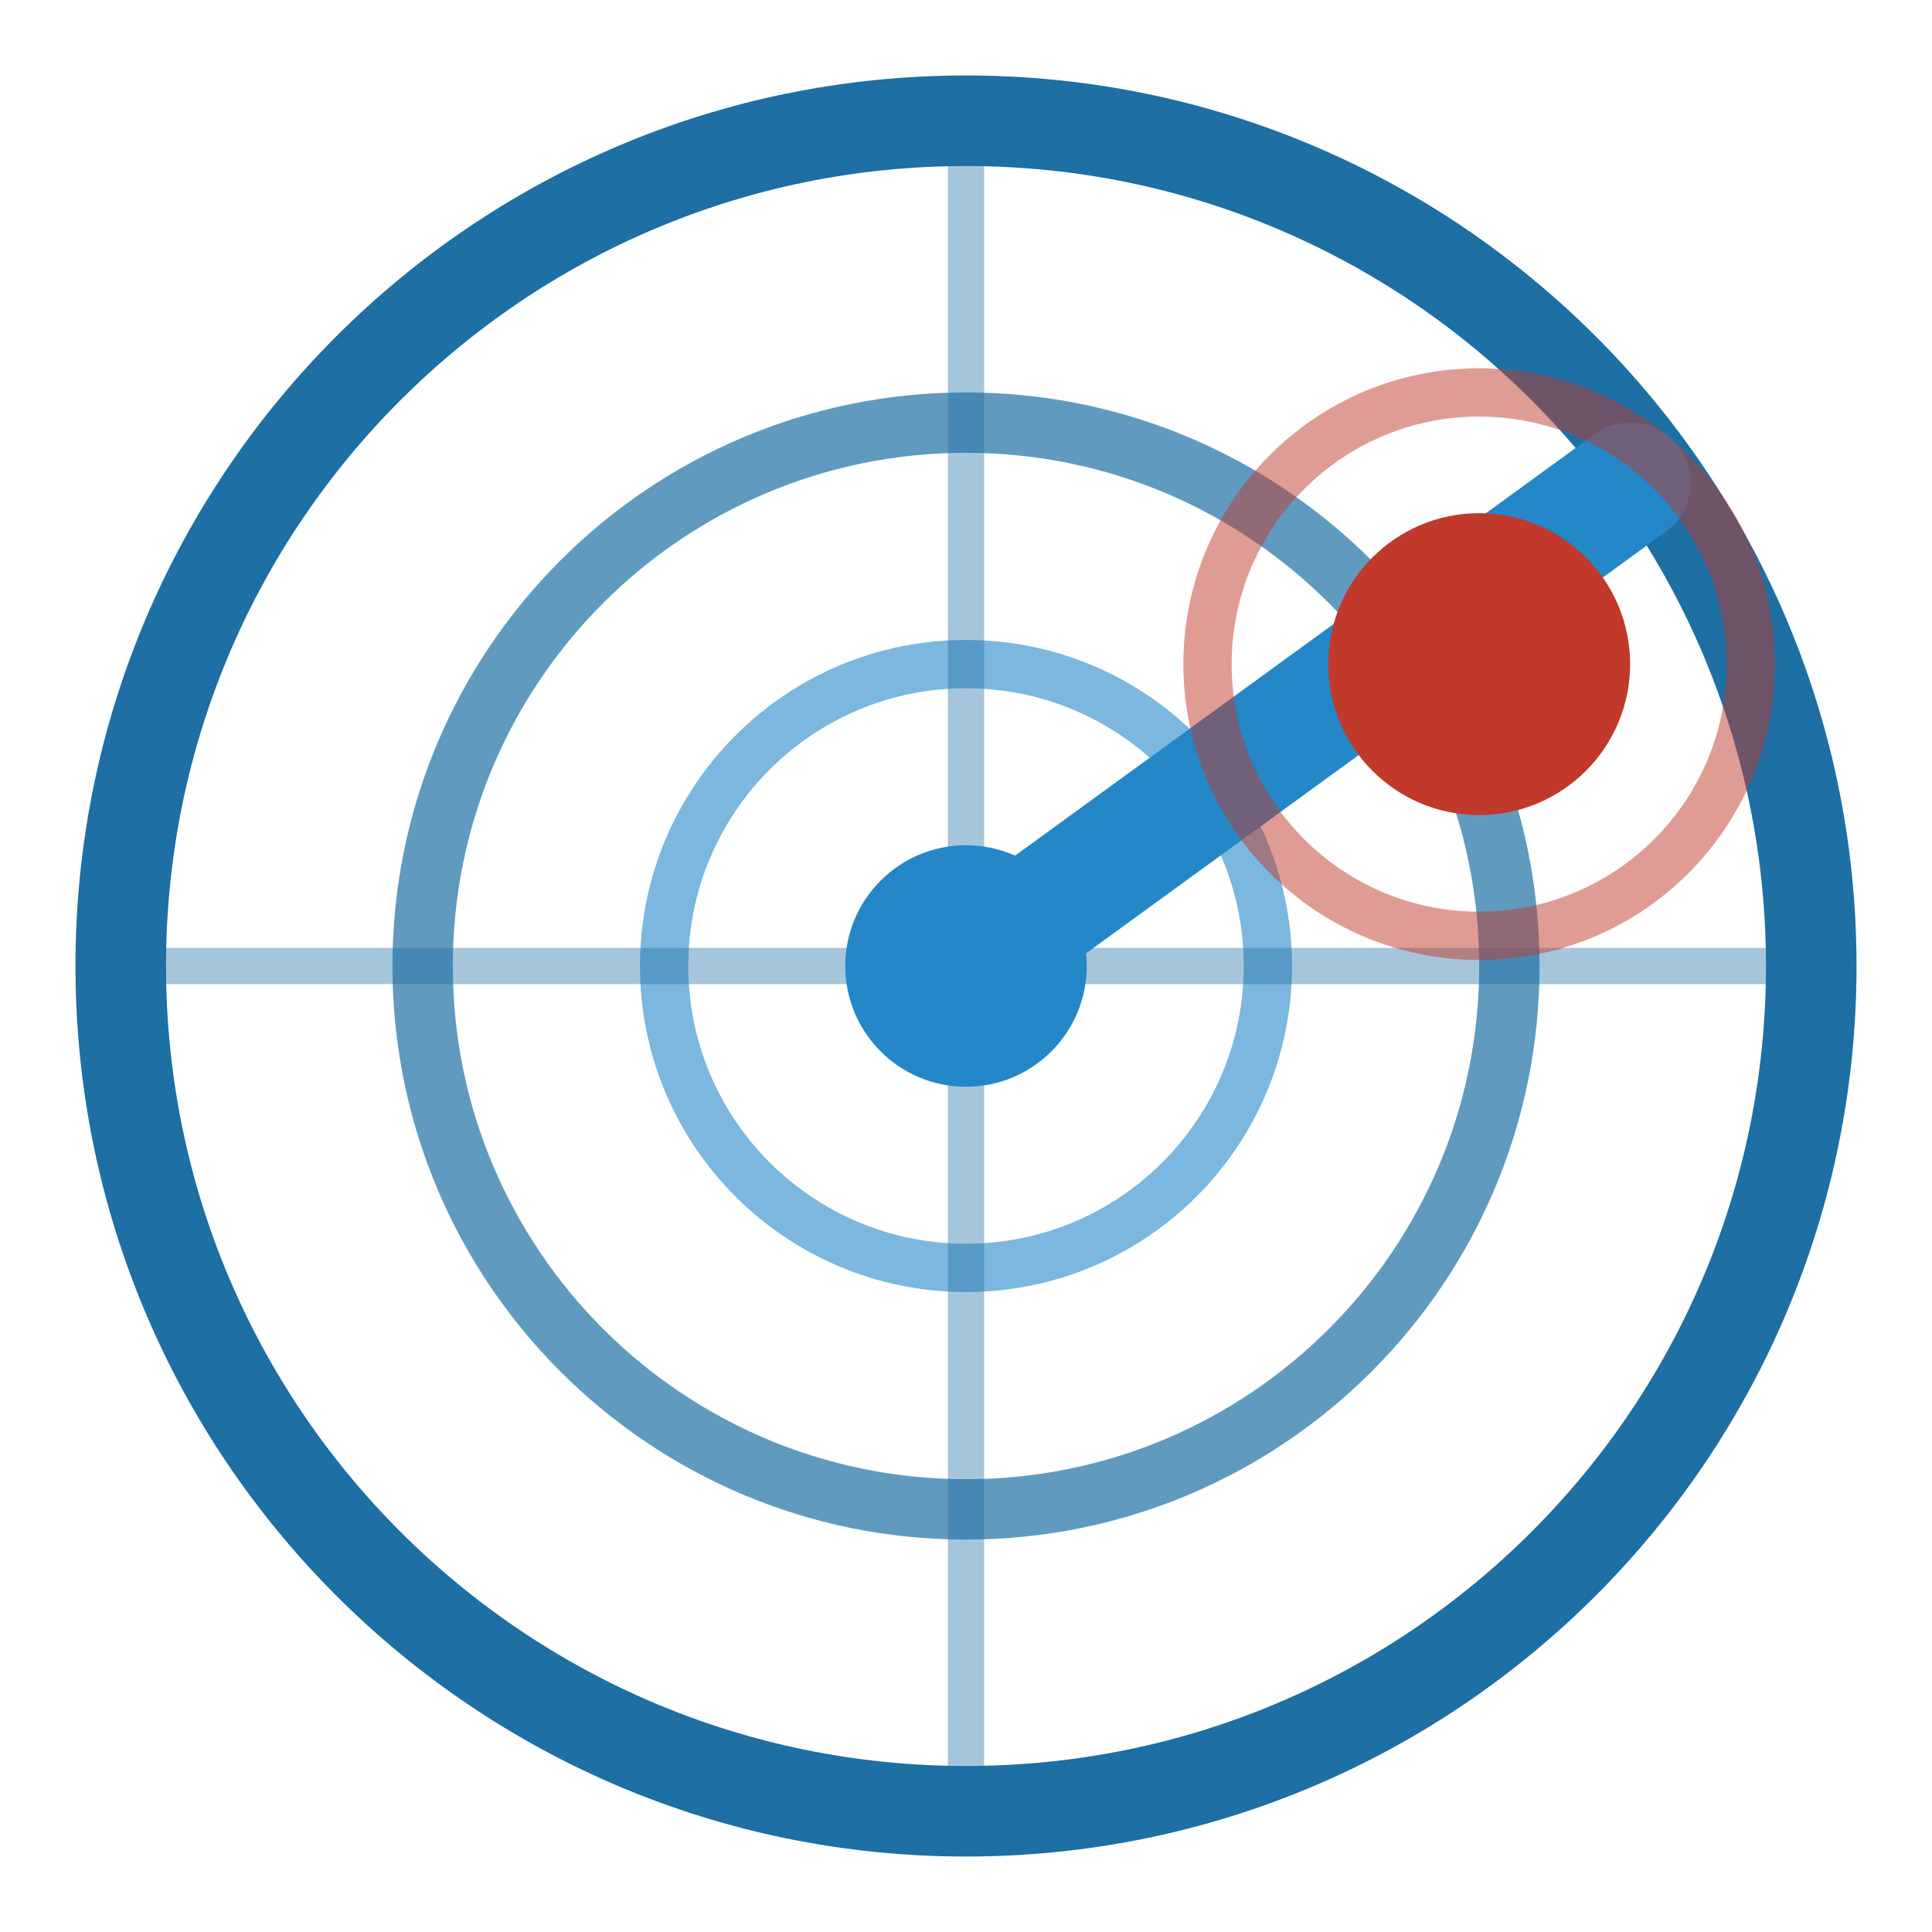
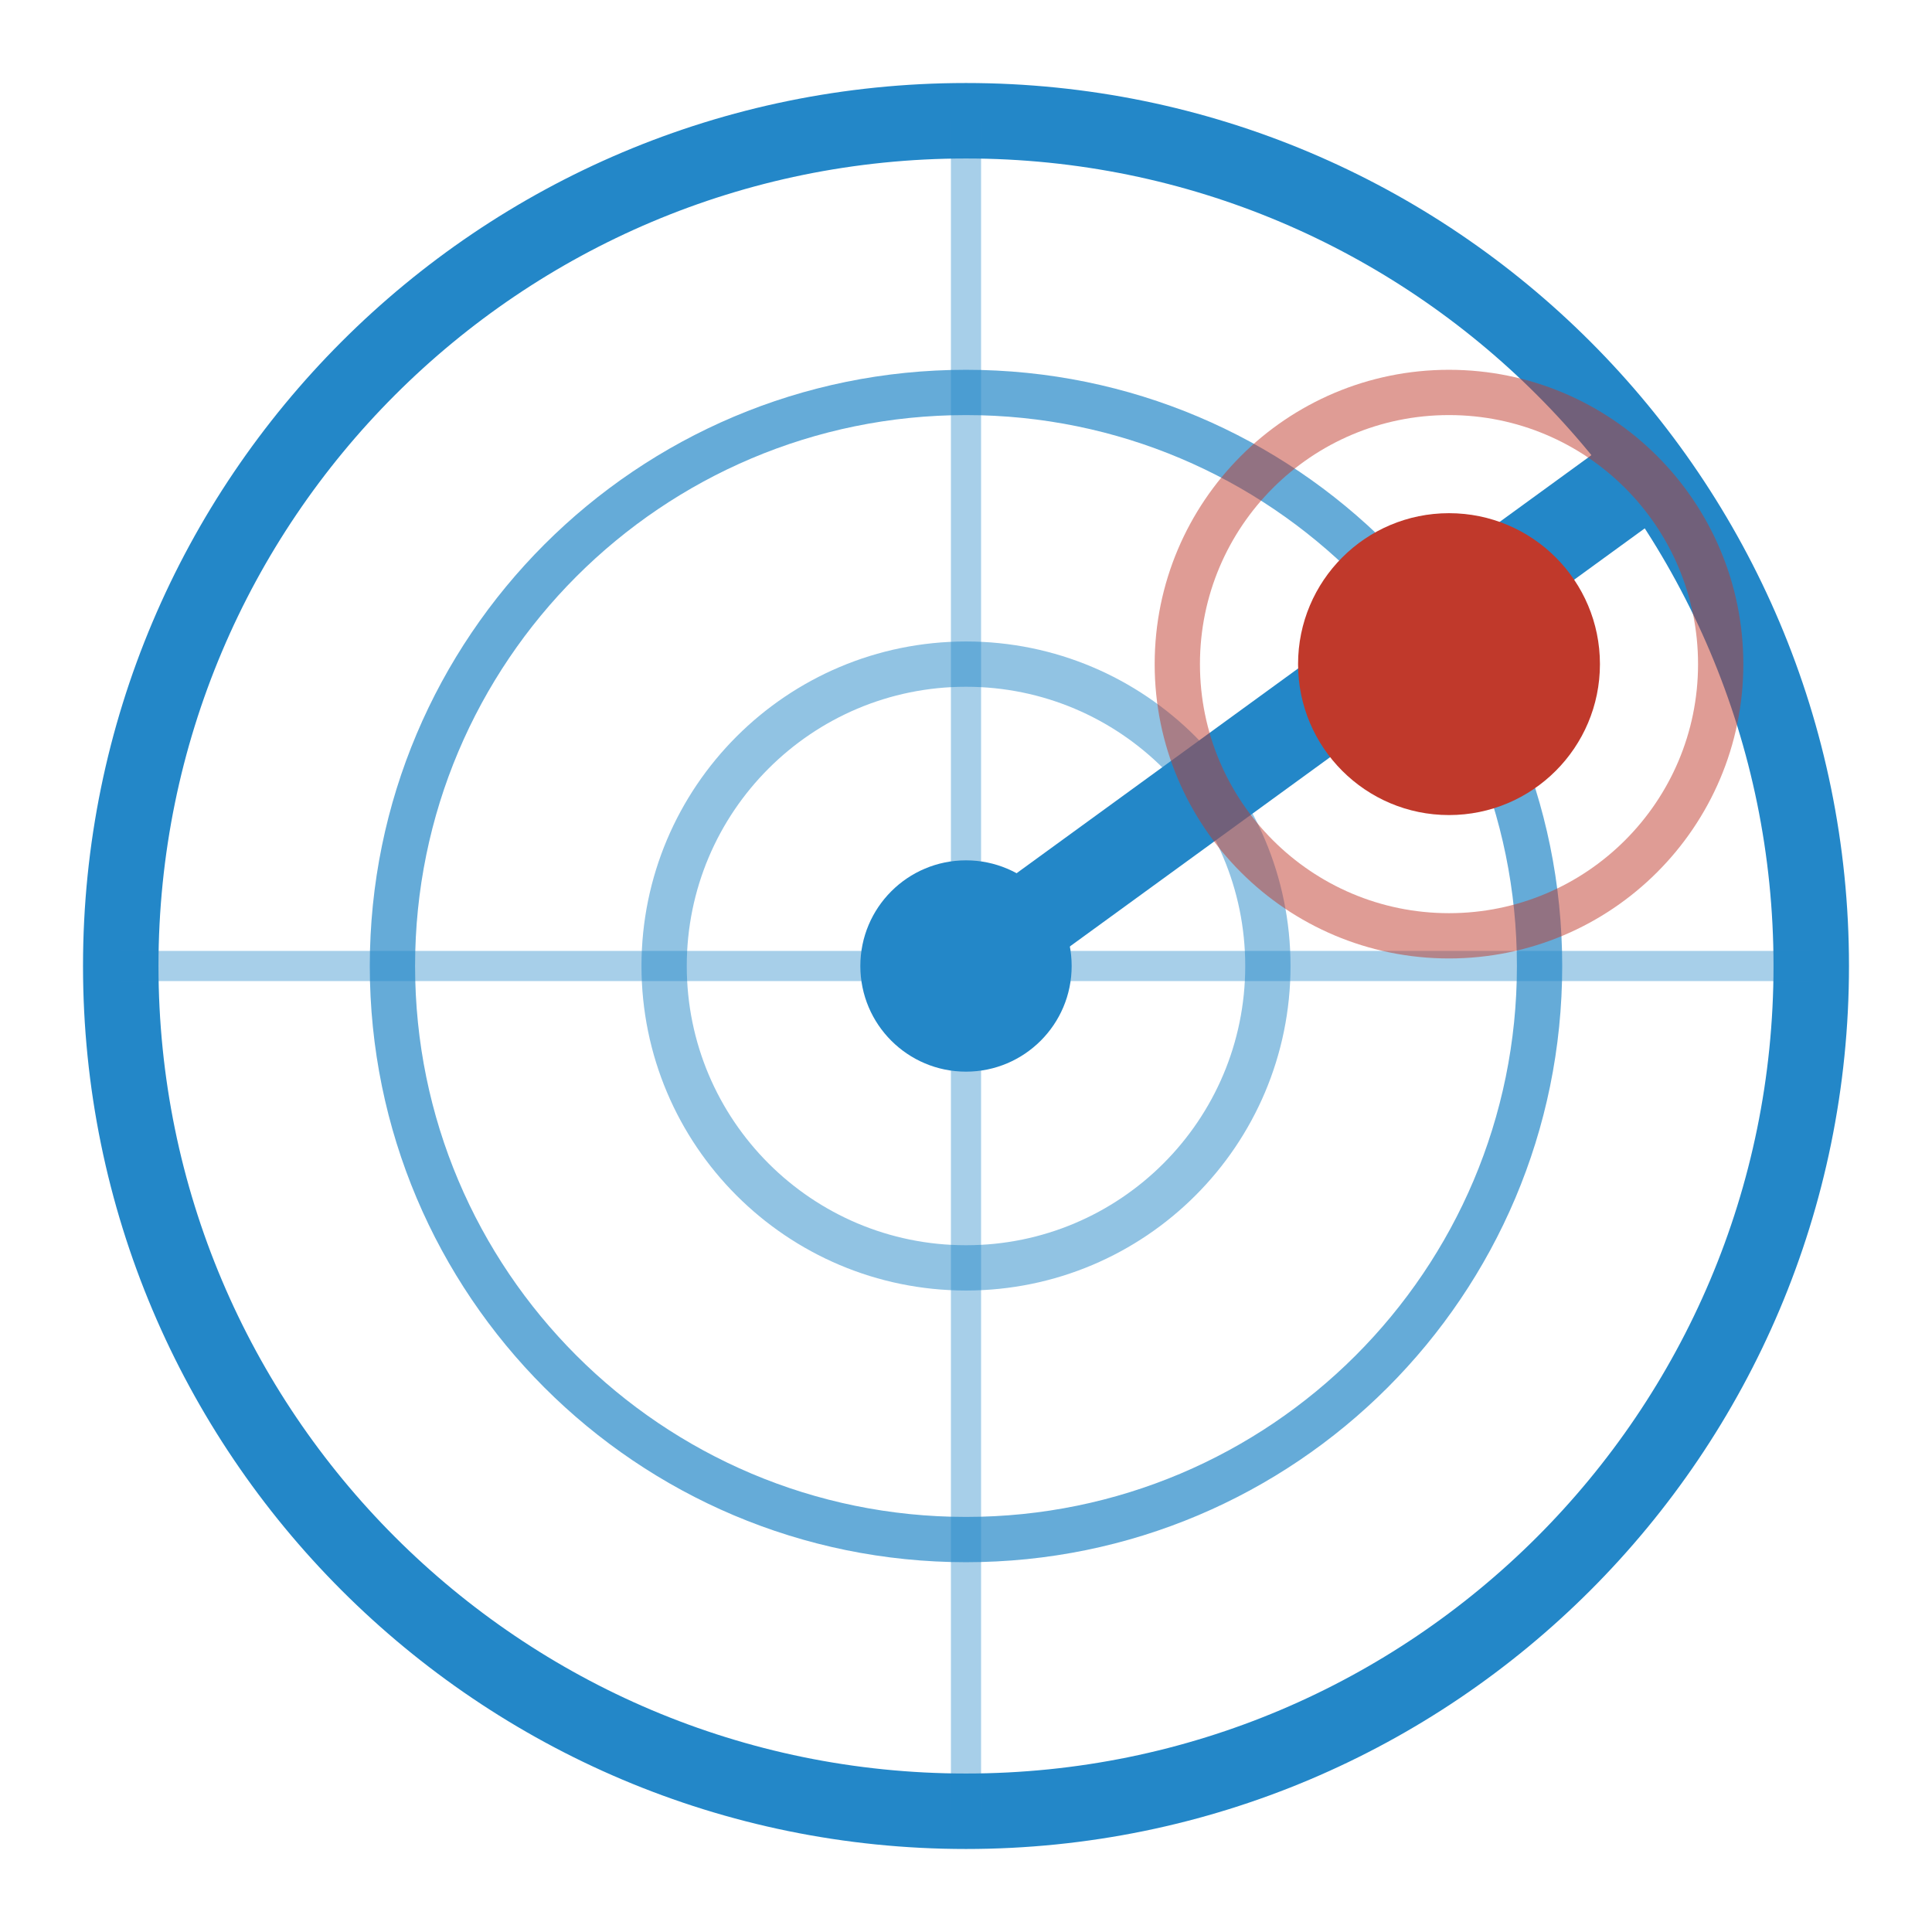
- <svg xmlns="http://www.w3.org/2000/svg" viewBox="0 0 32 32">
-   <g transform="translate(16,16)">
-     <circle cx="0" cy="0" r="14" fill="none" stroke="#1d6fa4" stroke-width="1.5" />
-     <circle cx="0" cy="0" r="9" fill="none" stroke="#1d6fa4" stroke-width="1" opacity="0.7" />
-     <circle cx="0" cy="0" r="5" fill="none" stroke="#2387c8" stroke-width="0.8" opacity="0.6" />
-     <line x1="-14" y1="0" x2="14" y2="0" stroke="#1d6fa4" stroke-width="0.6" opacity="0.4" />
-     <line x1="0" y1="-14" x2="0" y2="14" stroke="#1d6fa4" stroke-width="0.6" opacity="0.4" />
-     <line x1="0" y1="0" x2="11" y2="-8" stroke="#2387c8" stroke-width="2" stroke-linecap="round" />
-     <circle cx="8.5" cy="-5" r="2.5" fill="#c0392b" />
-     <circle cx="8.5" cy="-5" r="4.5" fill="none" stroke="#c0392b" stroke-width="0.8" opacity="0.5" />
-     <circle cx="0" cy="0" r="2" fill="#2387c8" />
+ <svg xmlns="http://www.w3.org/2000/svg" viewBox="0 0 64 64">
+   <g transform="translate(32,32)">
+     <circle cx="0" cy="0" r="28" fill="none" stroke="#2387c8" stroke-width="2.5" />
+     <circle cx="0" cy="0" r="19" fill="none" stroke="#2387c8" stroke-width="1.5" opacity="0.7" />
+     <circle cx="0" cy="0" r="10" fill="none" stroke="#2387c8" stroke-width="1.5" opacity="0.5" />
+     <line x1="-28" y1="0" x2="28" y2="0" stroke="#2387c8" stroke-width="1" opacity="0.4" />
+     <line x1="0" y1="-28" x2="0" y2="28" stroke="#2387c8" stroke-width="1" opacity="0.4" />
+     <line x1="0" y1="0" x2="22" y2="-16" stroke="#2387c8" stroke-width="3" stroke-linecap="round" />
+     <circle cx="16" cy="-10" r="5" fill="#c0392b" />
+     <circle cx="16" cy="-10" r="9" fill="none" stroke="#c0392b" stroke-width="1.5" opacity="0.5" />
+     <circle cx="0" cy="0" r="3.5" fill="#2387c8" />
  </g>
</svg>
